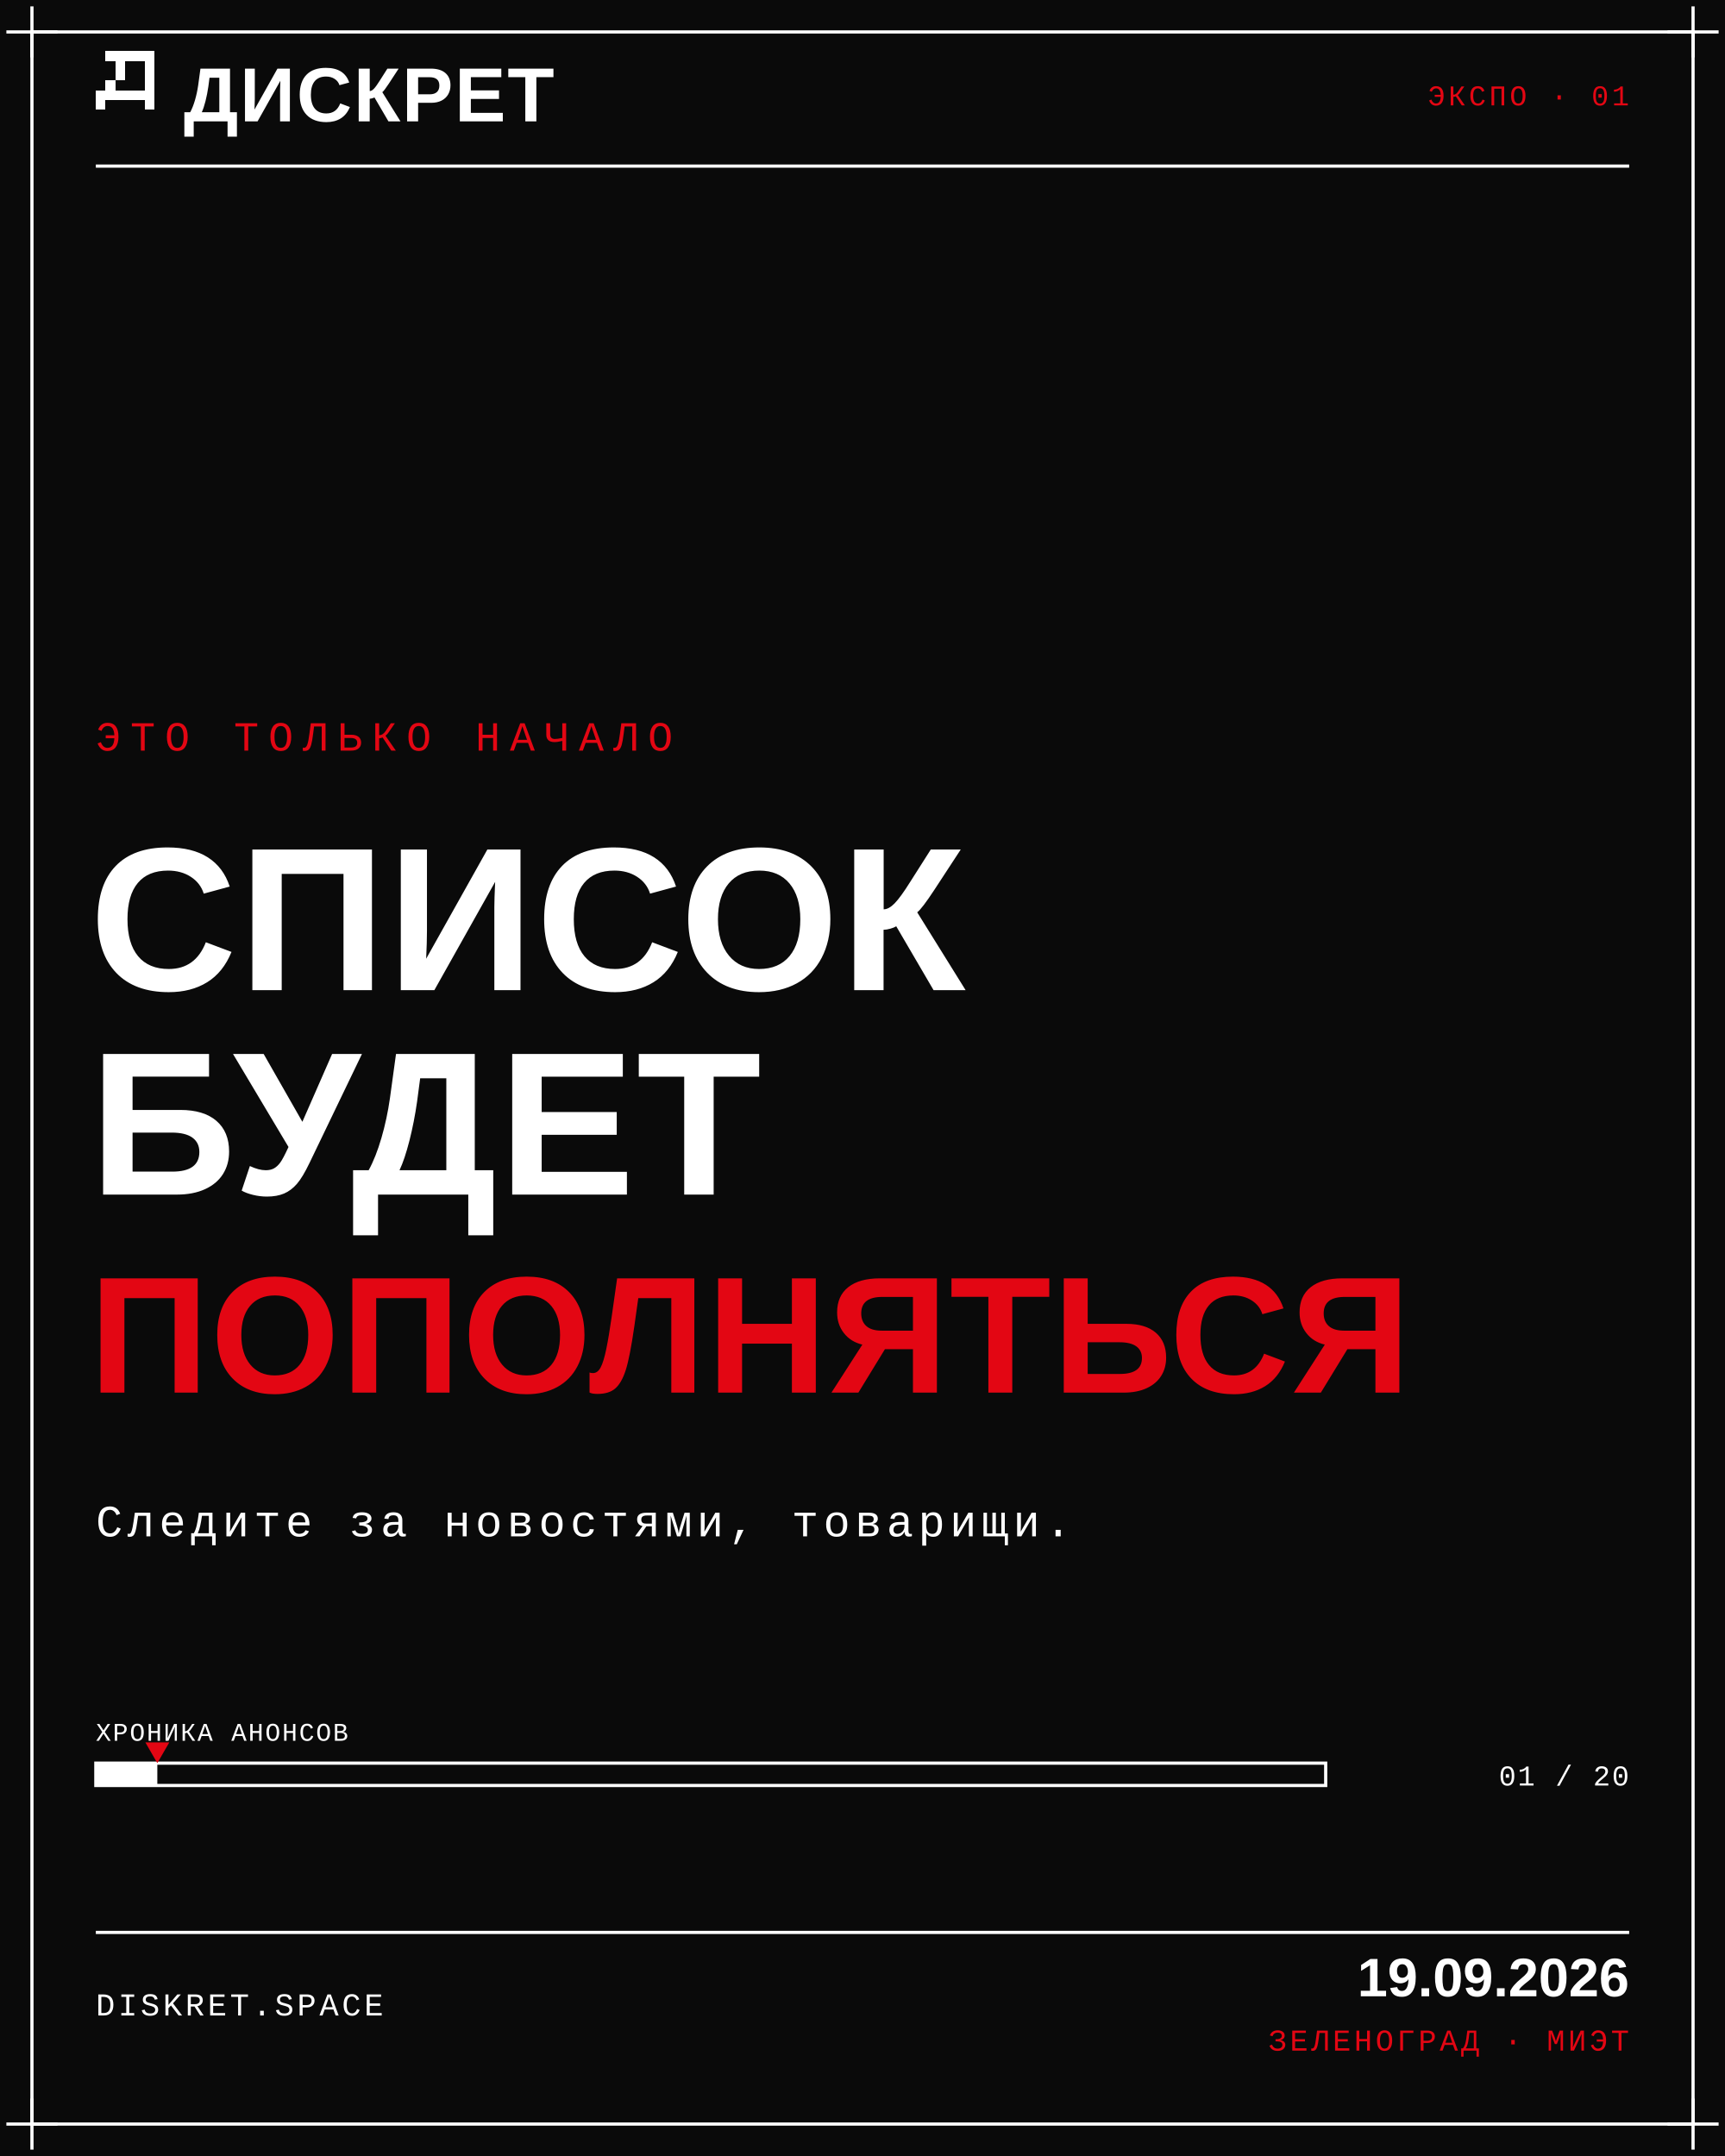
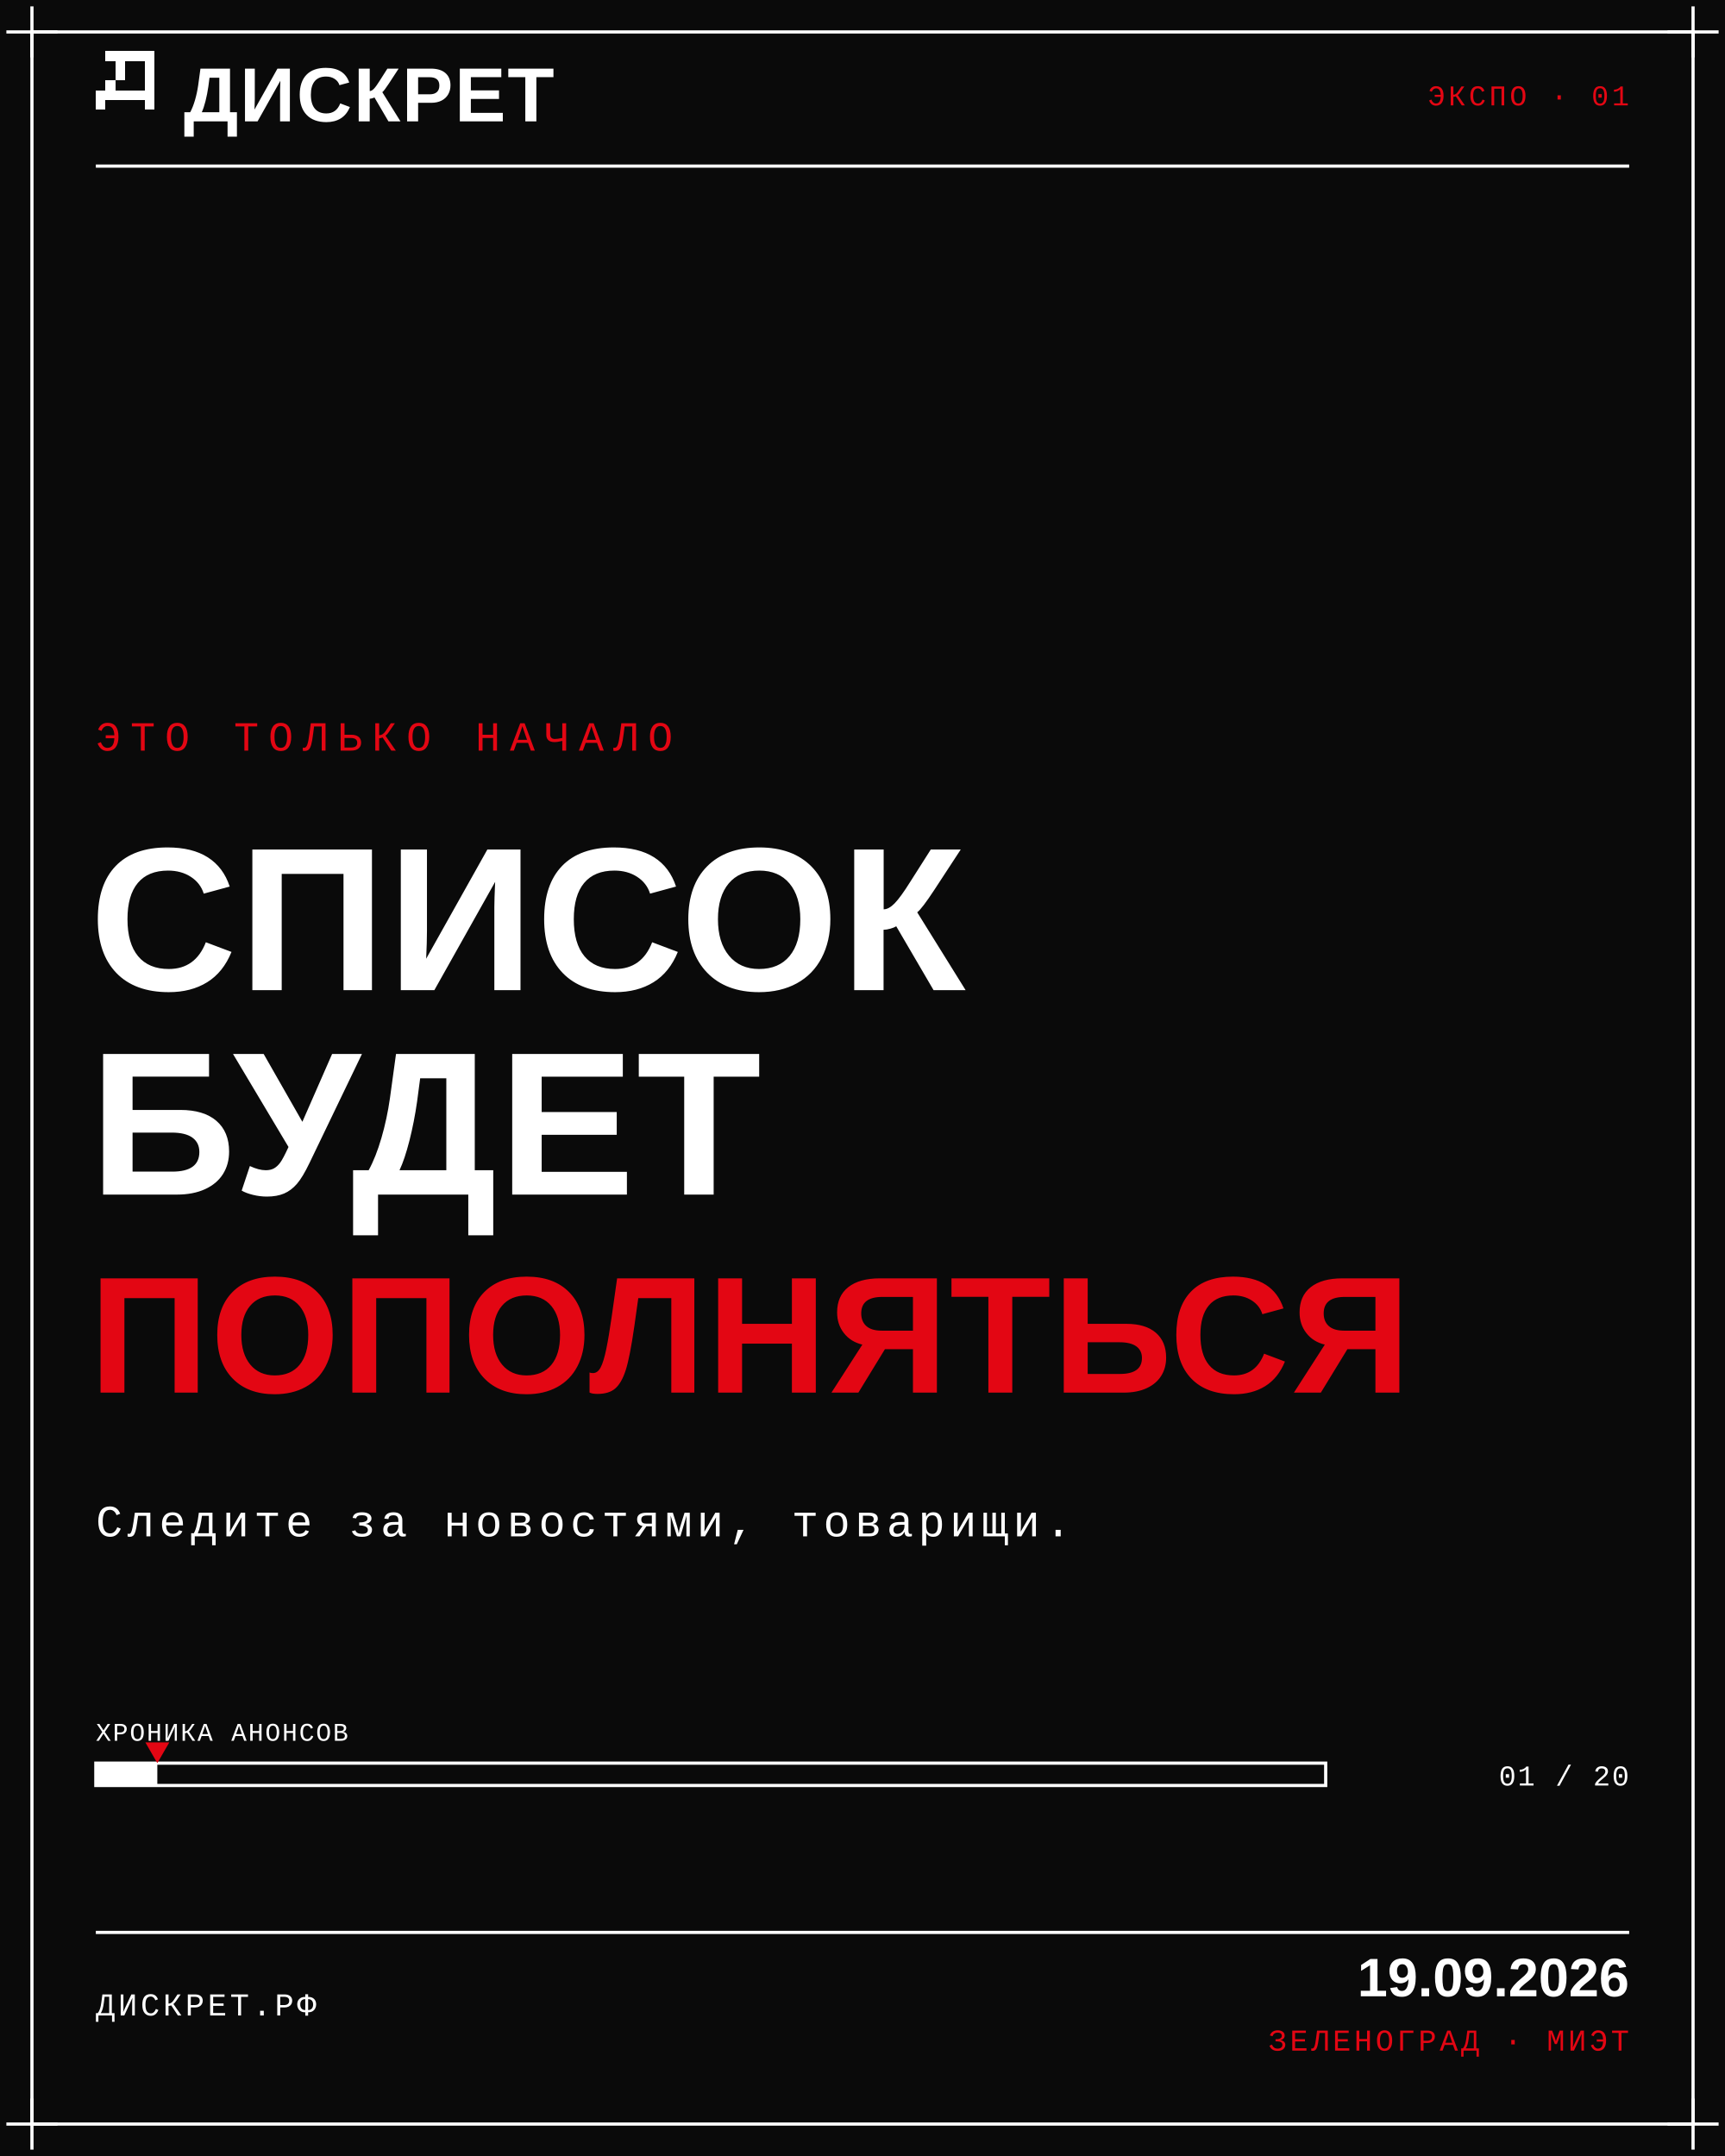
<svg xmlns="http://www.w3.org/2000/svg" width="1080" height="1350" viewBox="0 0 1080 1350" fill="none" font-family="'Arial Narrow','Helvetica Neue',Arial,sans-serif">
  <defs>
    <g id="logoD" shape-rendering="crispEdges" transform="scale(0.66667)">
      <rect x="10" y="0" width="2" height="12" />
      <rect x="2" y="0" width="8" height="2" />
      <rect x="4" y="2" width="2" height="4" />
      <rect x="2" y="6" width="2" height="2" />
      <rect x="0" y="8" width="12" height="2" />
      <rect x="0" y="10" width="2" height="2" />
    </g>
    <g id="cross">
      <line x1="-16" y1="0" x2="16" y2="0" stroke="#FFF" stroke-width="2" />
      <line x1="0" y1="-16" x2="0" y2="16" stroke="#FFF" stroke-width="2" />
    </g>
  </defs>
  <rect width="1080" height="1350" fill="#0A0A0A" />
  <rect x="20" y="20" width="1040" height="1310" fill="none" stroke="#FFF" stroke-width="2" />
  <use href="#cross" x="20" y="20" />
  <use href="#cross" x="1060" y="20" />
  <use href="#cross" x="20" y="1330" />
  <use href="#cross" x="1060" y="1330" />
  <use href="#logoD" fill="#FFF" transform="translate(60,32) scale(4.6)" />
  <text x="115" y="76" font-weight="800" font-size="48" letter-spacing="1" fill="#FFF">ДИСКРЕТ</text>
  <text x="1020" y="66" text-anchor="end" font-family="'Courier New',monospace" font-size="18" letter-spacing="2" fill="#E30613">ЭКСПО · 01</text>
  <line x1="60" y1="104" x2="1020" y2="104" stroke="#FFF" stroke-width="2" />
  <text x="60" y="470" font-family="'Courier New',monospace" font-size="26" letter-spacing="6" fill="#E30613">ЭТО ТОЛЬКО НАЧАЛО</text>
  <text x="56" y="620" font-weight="800" font-size="128" letter-spacing="1" fill="#FFF">СПИСОК</text>
  <text x="56" y="748" font-weight="800" font-size="128" letter-spacing="1" fill="#FFF">БУДЕТ</text>
  <text x="56" y="872" font-weight="800" font-size="104" letter-spacing="1" fill="#E30613">ПОПОЛНЯТЬСЯ</text>
  <text x="60" y="962" font-family="'Courier New',monospace" font-size="28" letter-spacing="3" fill="#FFF">Следите за новостями, товарищи.</text>
  <text x="60" y="1090" font-family="'Courier New',monospace" font-size="16" letter-spacing="1" fill="#FFF">ХРОНИКА АНОНСОВ</text>
  <rect x="60" y="1104" width="770" height="14" fill="none" stroke="#FFF" stroke-width="2" />
  <rect x="60" y="1104" width="38.5" height="14" fill="#FFF" />
  <path d="M98.5 1104 L91 1091 L106 1091 Z" fill="#E30613" />
  <text x="1020" y="1118" text-anchor="end" font-family="'Courier New',monospace" font-size="18" letter-spacing="1" fill="#FFF">01 / 20</text>
  <line x1="60" y1="1210" x2="1020" y2="1210" stroke="#FFF" stroke-width="2" />
-   <text x="60" y="1262" font-family="'Courier New',monospace" font-size="20" letter-spacing="2" fill="#FFF">DISKRET.SPACE</text>
+   <text x="60" y="1262" font-family="'Courier New',monospace" font-size="20" letter-spacing="2" fill="#FFF">ДИСКРЕТ.РФ</text>
  <text x="1020" y="1250" text-anchor="end" font-weight="800" font-size="34" fill="#FFF">19.09.2026</text>
  <text x="1020" y="1284" text-anchor="end" font-family="'Courier New',monospace" font-size="19" letter-spacing="2" fill="#E30613">ЗЕЛЕНОГРАД · МИЭТ</text>
</svg>
